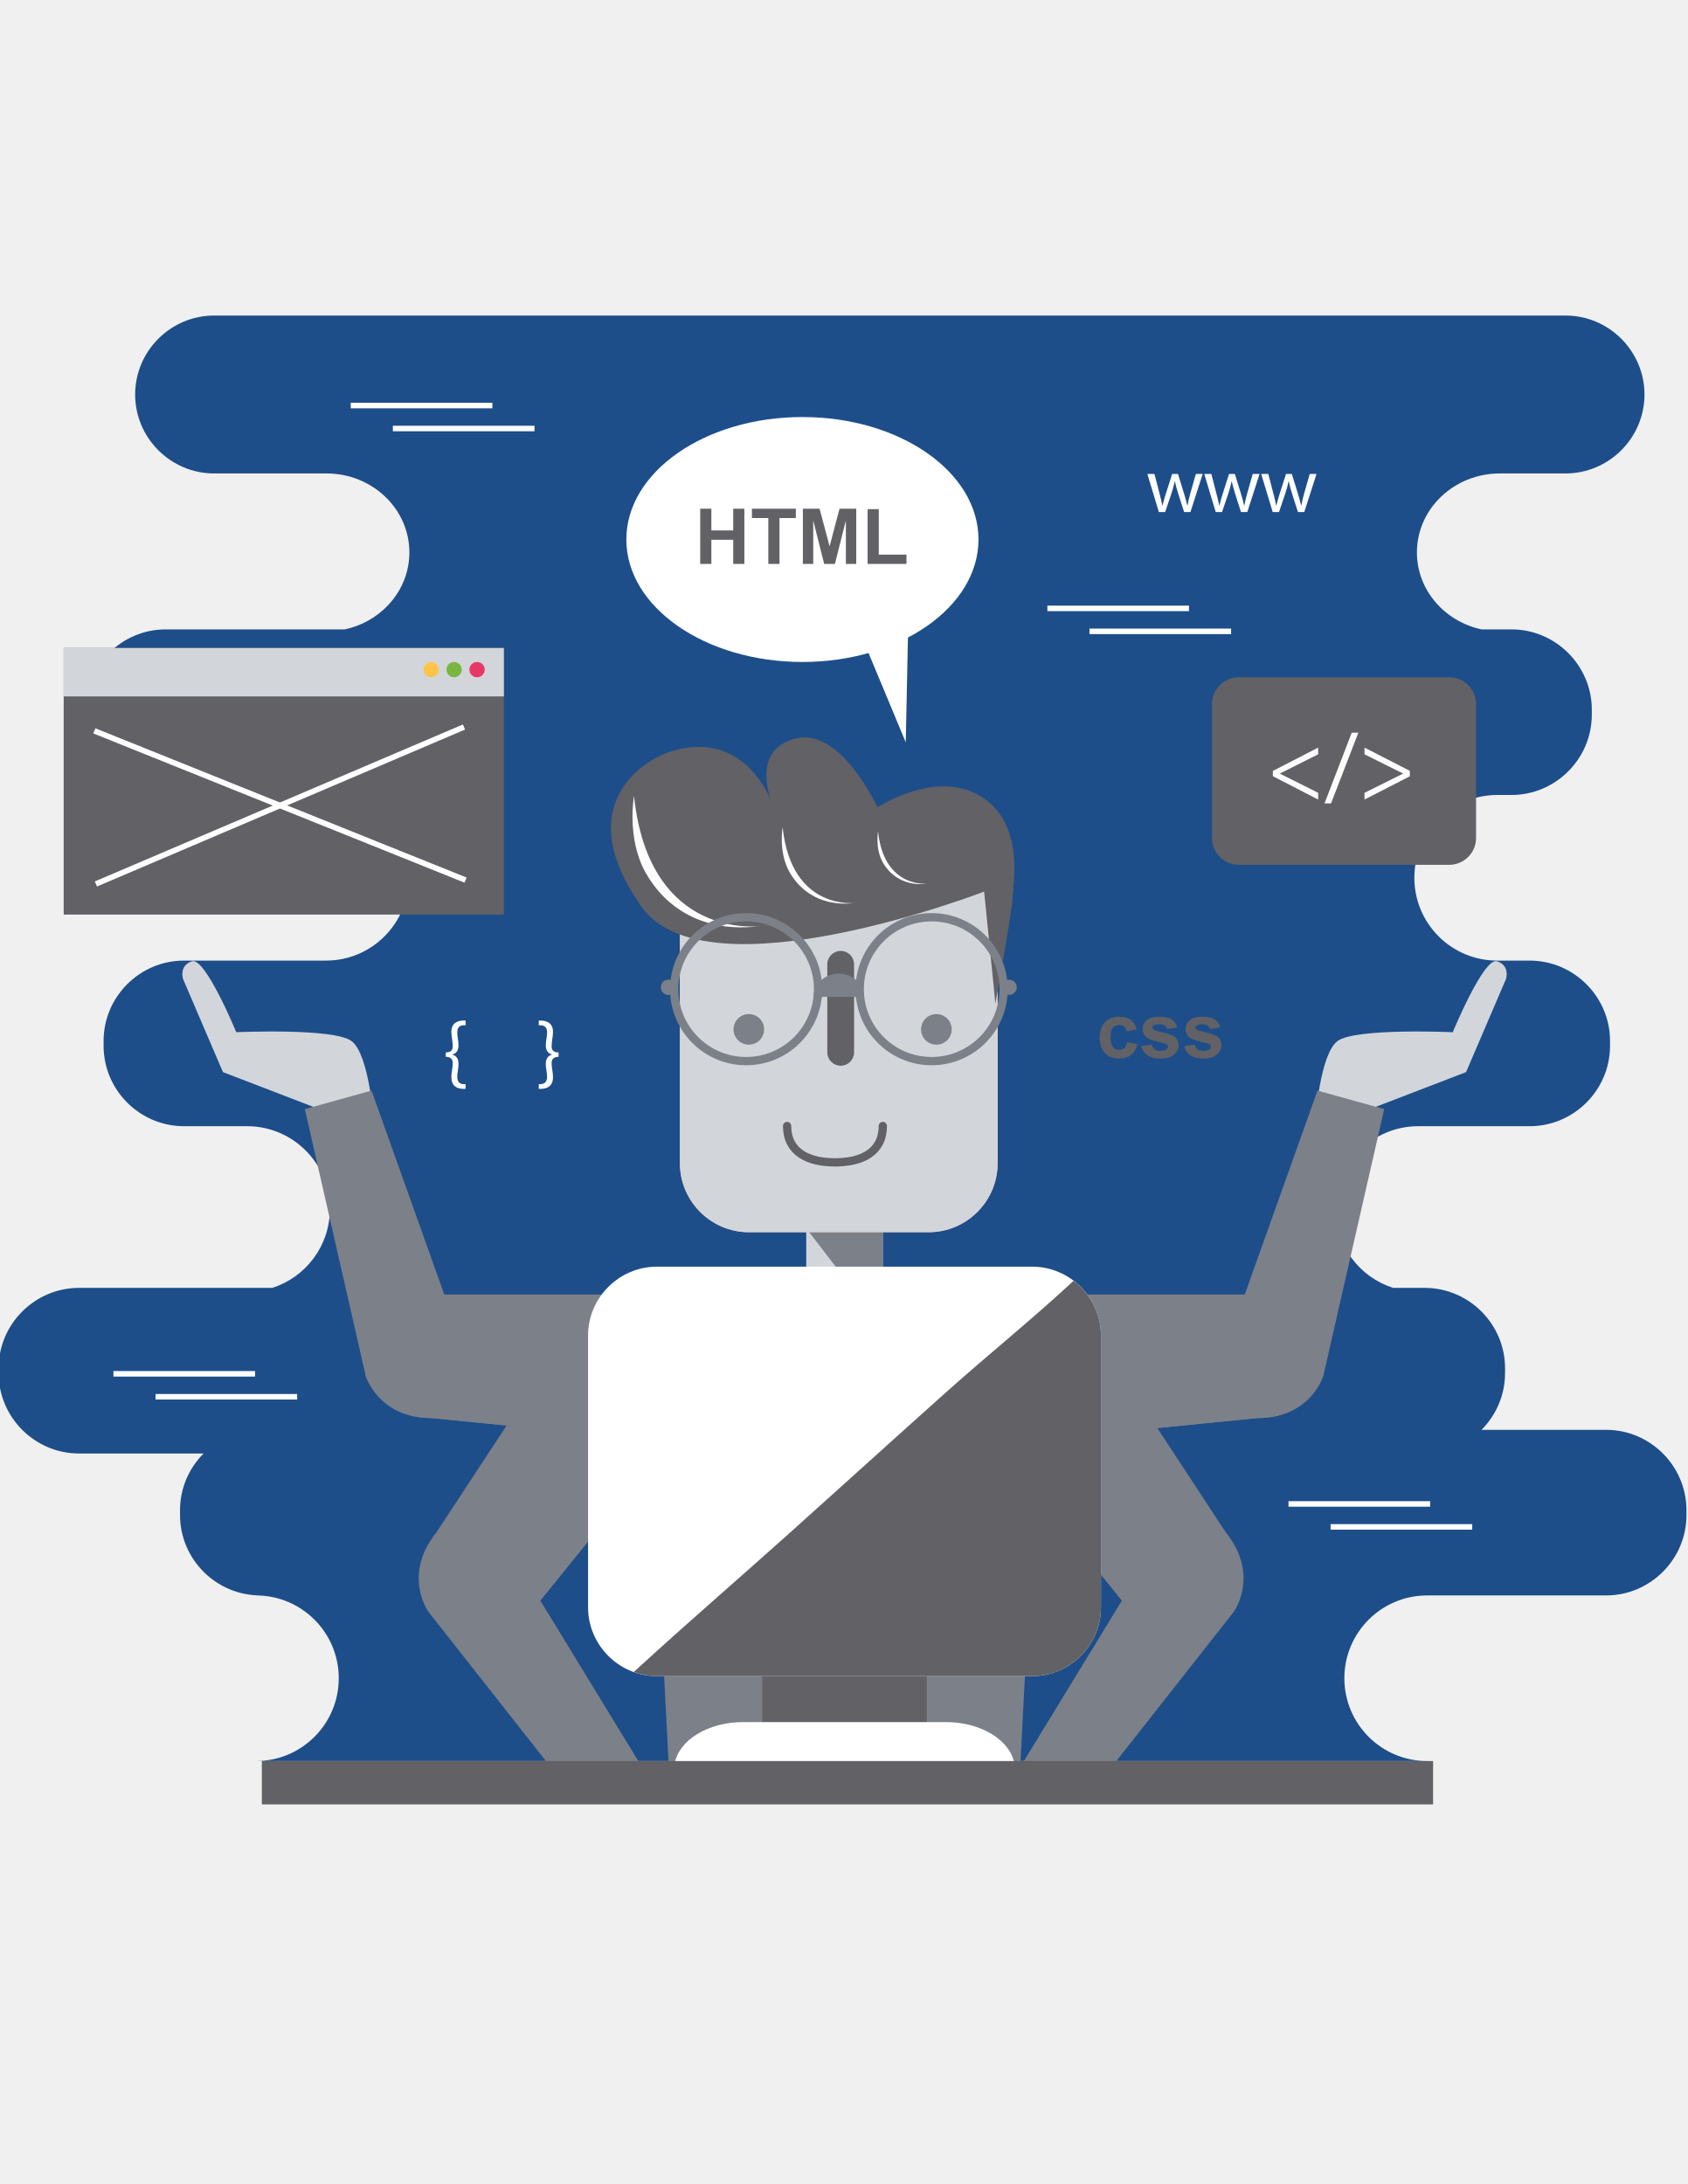
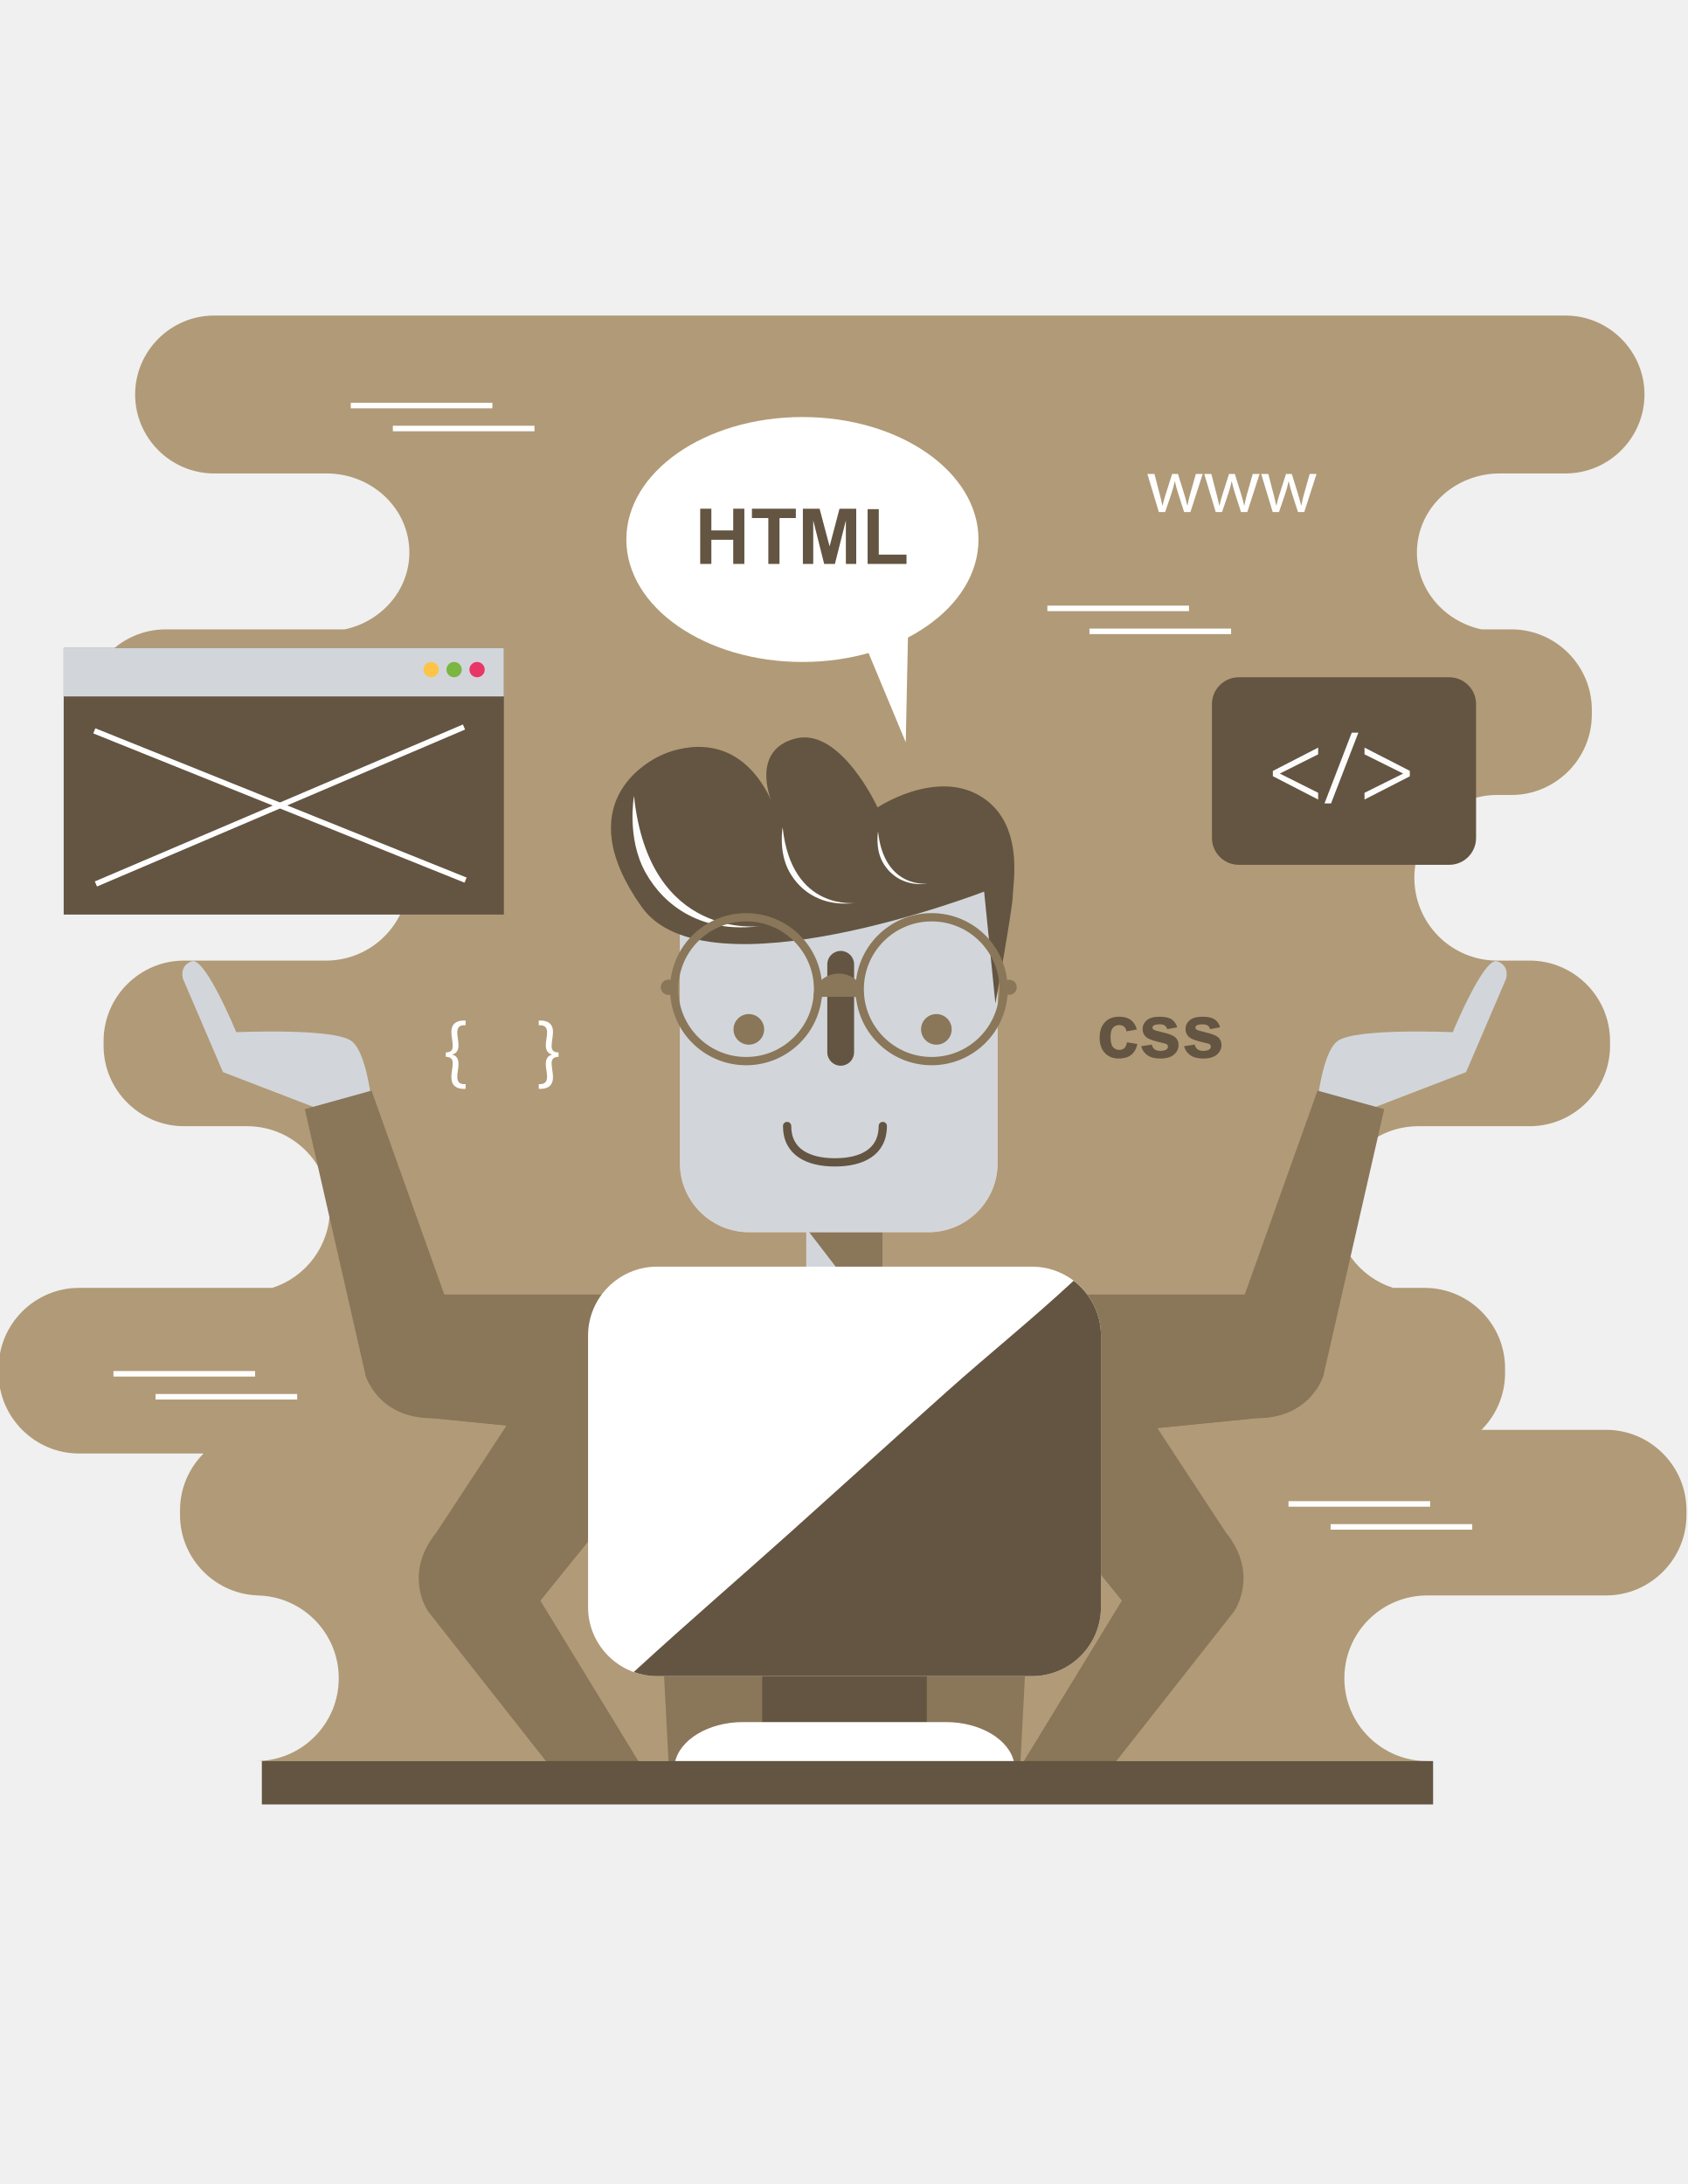
<svg xmlns="http://www.w3.org/2000/svg" width="612" height="792" viewBox="0 0 612 792" fill="none">
  <g clip-path="url(#clip0)">
-     <path d="M582.356 518.509H537.18C542.451 513.227 545.725 505.947 545.725 497.943V496.176C545.725 480.146 532.61 467.032 516.579 467.032H505.12C493.011 463.161 484.239 451.824 484.239 438.432C484.239 421.849 497.682 408.404 514.266 408.404H554.642C570.67 408.404 583.786 395.288 583.786 379.26V377.493C583.786 361.463 570.671 348.348 554.642 348.348H542.864C526.281 348.348 512.836 334.903 512.836 318.318C512.836 301.735 526.281 288.291 542.864 288.291H548.038C564.067 288.291 577.184 275.176 577.184 259.146V257.38C577.184 241.35 564.068 228.234 548.038 228.234H537.18C523.777 225.346 513.766 213.949 513.766 200.319C513.766 184.507 527.235 171.689 543.851 171.689H567.648C583.395 171.689 596.278 158.807 596.278 143.06C596.278 127.313 583.395 114.431 567.648 114.431H77.63C61.883 114.431 49.001 127.313 49.001 143.06C49.001 158.807 61.883 171.689 77.63 171.689H118.35C134.966 171.689 148.437 184.507 148.437 200.319C148.437 213.949 138.424 225.346 125.02 228.234H60.104C44.073 228.234 30.958 241.349 30.958 257.38V259.146C30.958 275.176 44.073 288.291 60.104 288.291H118.183C134.766 288.291 148.211 301.736 148.211 318.318C148.211 334.903 134.766 348.348 118.183 348.348H66.706C50.677 348.348 37.561 361.462 37.561 377.493V379.26C37.561 395.288 50.677 408.404 66.706 408.404H89.584C106.167 408.404 119.612 421.849 119.612 438.432C119.612 451.824 110.84 463.161 98.731 467.032H28.646C12.614 467.032 -0.5 480.145 -0.5 496.176V497.943C-0.5 513.972 12.614 527.089 28.646 527.089H73.821C68.55 532.369 65.276 539.647 65.276 547.654V549.42C65.276 565.449 78.392 578.566 94.421 578.566H92.801C109.386 578.566 122.83 592.009 122.83 608.593V608.594C122.83 625.179 109.386 638.621 92.801 638.621H138.56H471.727H517.485C500.901 638.621 487.458 625.179 487.458 608.594V608.593C487.458 592.009 500.901 578.566 517.485 578.566H582.356C598.386 578.566 611.501 565.45 611.501 549.42V547.654C611.5 531.622 598.386 518.509 582.356 518.509Z" fill="#1D4E8A" />
+     <path d="M582.356 518.509H537.18C542.451 513.227 545.725 505.947 545.725 497.943V496.176C545.725 480.146 532.61 467.032 516.579 467.032H505.12C493.011 463.161 484.239 451.824 484.239 438.432C484.239 421.849 497.682 408.404 514.266 408.404H554.642C570.67 408.404 583.786 395.288 583.786 379.26V377.493C583.786 361.463 570.671 348.348 554.642 348.348H542.864C526.281 348.348 512.836 334.903 512.836 318.318C512.836 301.735 526.281 288.291 542.864 288.291H548.038C564.067 288.291 577.184 275.176 577.184 259.146V257.38C577.184 241.35 564.068 228.234 548.038 228.234H537.18C523.777 225.346 513.766 213.949 513.766 200.319C513.766 184.507 527.235 171.689 543.851 171.689H567.648C583.395 171.689 596.278 158.807 596.278 143.06C596.278 127.313 583.395 114.431 567.648 114.431H77.63C61.883 114.431 49.001 127.313 49.001 143.06C49.001 158.807 61.883 171.689 77.63 171.689H118.35C134.966 171.689 148.437 184.507 148.437 200.319C148.437 213.949 138.424 225.346 125.02 228.234H60.104C44.073 228.234 30.958 241.349 30.958 257.38V259.146C30.958 275.176 44.073 288.291 60.104 288.291H118.183C134.766 288.291 148.211 301.736 148.211 318.318C148.211 334.903 134.766 348.348 118.183 348.348H66.706C50.677 348.348 37.561 361.462 37.561 377.493V379.26C37.561 395.288 50.677 408.404 66.706 408.404H89.584C106.167 408.404 119.612 421.849 119.612 438.432C119.612 451.824 110.84 463.161 98.731 467.032H28.646C12.614 467.032 -0.5 480.145 -0.5 496.176V497.943C-0.5 513.972 12.614 527.089 28.646 527.089H73.821C68.55 532.369 65.276 539.647 65.276 547.654V549.42C65.276 565.449 78.392 578.566 94.421 578.566H92.801C109.386 578.566 122.83 592.009 122.83 608.593V608.594C122.83 625.179 109.386 638.621 92.801 638.621H138.56H471.727H517.485C500.901 638.621 487.458 625.179 487.458 608.594V608.593C487.458 592.009 500.901 578.566 517.485 578.566H582.356C598.386 578.566 611.501 565.45 611.501 549.42V547.654C611.5 531.622 598.386 518.509 582.356 518.509Z" fill="#B19A77" />
    <path d="M476.922 406.474C476.922 406.474 478.529 382.358 484.961 377.533C491.392 372.71 526.763 374.318 526.763 374.318C526.763 374.318 538.017 346.984 542.84 348.593C547.665 350.202 546.058 355.025 546.058 355.025L531.585 388.788L489.784 404.867L476.922 406.474Z" fill="#D2D6DB" />
    <path d="M135.51 406.474C135.51 406.474 133.903 382.358 127.471 377.533C121.04 372.71 85.668 374.318 85.668 374.318C85.668 374.318 74.414 346.984 69.588 348.593C64.767 350.202 66.374 355.025 66.374 355.025L80.844 388.788L122.646 404.867L135.51 406.474Z" fill="#D2D6DB" />
-     <path d="M242.452 639.756L233.658 469.444H319.408L317.209 639.756H242.452Z" fill="#7C8088" />
-     <path d="M110.529 402.216L132.516 498.577C132.516 498.577 136.912 514.264 156.702 514.264L246.85 523.229L245.751 469.445H161.099L134.715 395.494L110.529 402.216Z" fill="#7C8088" />
-     <path d="M369.979 639.756L378.774 469.444H315.011L317.21 639.756H369.979Z" fill="#7C8088" />
-     <path d="M501.903 402.216L479.916 498.577C479.916 498.577 475.519 514.264 455.728 514.264L365.582 523.229L366.683 469.445H451.333L477.717 395.494L501.903 402.216Z" fill="#7C8088" />
-     <path d="M132.429 498.195L132.516 498.577C132.516 498.577 136.912 514.264 156.702 514.264L246.85 523.229L246.338 498.196H132.429V498.195Z" fill="#7C8088" />
-     <path d="M366.093 498.195L365.581 523.228L455.728 514.263C475.517 514.263 479.915 498.576 479.915 498.576L480.003 498.194H366.093V498.195Z" fill="#7C8088" />
-     <path d="M369.784 641.143H402.801L447.467 584.363C447.467 584.363 456.902 571.083 444.463 555.693L394.756 479.954L353.623 514.623L406.843 580.452L369.784 641.143Z" fill="#7C8088" />
-     <path d="M232.933 641.143H199.913L155.246 584.363C155.246 584.363 145.813 571.083 158.254 555.693L207.959 479.954L249.094 514.623L195.872 580.452L232.933 641.143Z" fill="#7C8088" />
-     <path d="M369.784 641.143H378.373C399.097 620.539 408.602 597.043 429.083 576.201L365.677 504.464L353.623 514.623L406.843 580.452L369.784 641.143Z" fill="#7C8088" />
-     <path d="M239.962 506.929C217.866 528.828 201.278 554.852 179.307 576.878C189.344 590.406 192.559 598.31 200.504 609.334C208.159 619.957 215.82 630.577 223.556 641.143H232.933L195.872 580.452L249.092 514.623L239.962 506.929Z" fill="#7C8088" />
+     <path d="M242.452 639.756L233.658 469.444H319.408L317.209 639.756H242.452Z" fill="#8A7659" />
+     <path d="M110.529 402.216L132.516 498.577C132.516 498.577 136.912 514.264 156.702 514.264L246.85 523.229L245.751 469.445H161.099L134.715 395.494L110.529 402.216Z" fill="#8A7659" />
+     <path d="M369.979 639.756L378.774 469.444H315.011L317.21 639.756H369.979Z" fill="#8A7659" />
+     <path d="M501.903 402.216L479.916 498.577C479.916 498.577 475.519 514.264 455.728 514.264L365.582 523.229L366.683 469.445H451.333L477.717 395.494L501.903 402.216Z" fill="#8A7659" />
+     <path d="M132.429 498.195L132.516 498.577C132.516 498.577 136.912 514.264 156.702 514.264L246.85 523.229L246.338 498.196H132.429V498.195Z" fill="#8A7659" />
+     <path d="M366.093 498.195L365.581 523.228L455.728 514.263C475.517 514.263 479.915 498.576 479.915 498.576L480.003 498.194H366.093V498.195Z" fill="#8A7659" />
+     <path d="M369.784 641.143H402.801L447.467 584.363C447.467 584.363 456.902 571.083 444.463 555.693L394.756 479.954L353.623 514.623L406.843 580.452L369.784 641.143Z" fill="#8A7659" />
+     <path d="M232.933 641.143H199.913L155.246 584.363C155.246 584.363 145.813 571.083 158.254 555.693L207.959 479.954L249.094 514.623L195.872 580.452L232.933 641.143Z" fill="#8A7659" />
+     <path d="M369.784 641.143H378.373C399.097 620.539 408.602 597.043 429.083 576.201L365.677 504.464L353.623 514.623L406.843 580.452L369.784 641.143Z" fill="#8A7659" />
+     <path d="M239.962 506.929C217.866 528.828 201.278 554.852 179.307 576.878C189.344 590.406 192.559 598.31 200.504 609.334C208.159 619.957 215.82 630.577 223.556 641.143H232.933L195.872 580.452L249.092 514.623L239.962 506.929Z" fill="#8A7659" />
    <path d="M320.095 438.516H292.339V481.538H320.095V438.516Z" fill="#D2D6DB" />
-     <path d="M320.095 481.539L292.339 445.457L320.095 438.516V481.539Z" fill="#7C8088" />
+     <path d="M320.095 481.539L292.339 445.457L320.095 438.516V481.539Z" fill="#8A7659" />
    <path d="M336.749 446.844H271.52C257.78 446.844 246.538 435.604 246.538 421.864V337.205C246.538 323.466 257.781 312.224 271.52 312.224H336.749C350.487 312.224 361.729 323.466 361.729 337.205V421.864C361.73 435.603 350.488 446.844 336.749 446.844Z" fill="#FCB8A5" />
    <path d="M336.749 446.844H271.52C257.78 446.844 246.538 435.604 246.538 421.864V337.205C246.538 323.466 257.781 312.224 271.52 312.224H336.749C350.487 312.224 361.729 323.466 361.729 337.205V421.864C361.73 435.603 350.488 446.844 336.749 446.844Z" fill="#D2D6DB" />
-     <path d="M320.095 408.331C320.095 417.912 312.328 421.516 302.747 421.516C293.165 421.516 285.398 417.912 285.398 408.331" stroke="#626165" stroke-width="3" stroke-miterlimit="10" stroke-linecap="round" stroke-linejoin="round" />
+     <path d="M320.095 408.331C320.095 417.912 312.328 421.516 302.747 421.516C293.165 421.516 285.398 417.912 285.398 408.331" stroke="#635541" stroke-width="3" stroke-miterlimit="10" stroke-linecap="round" stroke-linejoin="round" />
    <path d="M325.647 481.539C325.647 489.206 316.946 495.42 306.217 495.42C295.485 495.42 286.786 489.206 286.786 481.539C286.786 473.875 295.485 467.661 306.217 467.661C316.946 467.661 325.647 473.875 325.647 481.539Z" fill="#FCB8A5" />
-     <path d="M336.055 602.283H276.378V628.652H336.055V602.283Z" fill="#626165" />
+     <path d="M336.055 602.283H276.378V628.652H336.055V602.283Z" fill="#635541" />
    <path d="M367.739 639.294C366.135 630.972 355.635 624.488 342.995 624.488H269.438C256.797 624.488 246.297 630.971 244.693 639.294H367.739Z" fill="white" />
    <path d="M374.22 607.835H238.211C224.472 607.835 213.23 596.594 213.23 582.853V484.316C213.23 470.577 224.472 459.336 238.211 459.336H374.22C387.96 459.336 399.202 470.577 399.202 484.316V582.853C399.202 596.594 387.96 607.835 374.22 607.835Z" fill="white" />
-     <path d="M389.282 464.456C374.47 478.251 358.541 491.034 343.478 504.497C324.554 521.41 305.765 538.471 286.874 555.419C268.344 572.045 249.479 588.295 231.127 605.115C230.679 605.525 230.233 605.932 229.788 606.341C232.421 607.3 235.255 607.836 238.211 607.836H374.22C387.96 607.836 399.202 596.594 399.202 582.857V484.319C399.202 476.229 395.288 469.029 389.282 464.456Z" fill="#626165" />
-     <path d="M356.84 323.325C356.84 323.325 256.254 362.185 232.659 328.876C206.325 291.698 234.047 276.138 240.909 273.362C247.636 270.641 267.662 265.034 279.552 290.016C279.552 290.016 272.122 271.974 288.47 267.81C304.82 263.646 318.196 292.792 318.196 292.792C318.196 292.792 339.004 278.913 355.353 288.628C371.703 298.343 367.243 320.549 367.243 324.712C367.243 328.875 360.927 363.919 360.927 363.919L356.84 323.325Z" fill="#626165" />
+     <path d="M389.282 464.456C374.47 478.251 358.541 491.034 343.478 504.497C324.554 521.41 305.765 538.471 286.874 555.419C268.344 572.045 249.479 588.295 231.127 605.115C230.679 605.525 230.233 605.932 229.788 606.341C232.421 607.3 235.255 607.836 238.211 607.836H374.22C387.96 607.836 399.202 596.594 399.202 582.857V484.319C399.202 476.229 395.288 469.029 389.282 464.456Z" fill="#635541" />
+     <path d="M356.84 323.325C356.84 323.325 256.254 362.185 232.659 328.876C206.325 291.698 234.047 276.138 240.909 273.362C247.636 270.641 267.662 265.034 279.552 290.016C279.552 290.016 272.122 271.974 288.47 267.81C304.82 263.646 318.196 292.792 318.196 292.792C318.196 292.792 339.004 278.913 355.353 288.628C371.703 298.343 367.243 320.549 367.243 324.712C367.243 328.875 360.927 363.919 360.927 363.919L356.84 323.325Z" fill="#635541" />
    <path d="M229.884 288.629C229.884 288.629 227.109 303.896 234.048 316.386C240.987 328.876 254.865 338.592 275.684 335.816C275.683 335.816 235.435 341.367 229.884 288.629Z" fill="#FCFCFC" />
    <path d="M283.78 300.008C283.78 300.008 282.168 308.876 286.199 316.129C290.228 323.383 298.288 329.025 310.38 327.414C310.38 327.414 287.004 330.635 283.78 300.008Z" fill="#FCFCFC" />
    <path d="M318.378 301.514C318.378 301.514 317.265 307.637 320.047 312.647C322.831 317.657 328.398 321.555 336.749 320.442C336.749 320.442 320.603 322.668 318.378 301.514Z" fill="#FCFCFC" />
-     <path d="M270.541 384.799C284.947 384.799 296.625 373.121 296.625 358.715C296.625 344.309 284.947 332.631 270.541 332.631C256.135 332.631 244.457 344.309 244.457 358.715C244.457 373.121 256.135 384.799 270.541 384.799Z" stroke="#7C8088" stroke-width="3" stroke-miterlimit="10" stroke-linecap="round" stroke-linejoin="round" />
-     <path d="M337.81 384.798C352.215 384.798 363.893 373.12 363.893 358.715C363.893 344.31 352.215 332.632 337.81 332.632C323.405 332.632 311.727 344.31 311.727 358.715C311.727 373.12 323.405 384.798 337.81 384.798Z" stroke="#7C8088" stroke-width="3" stroke-miterlimit="10" stroke-linecap="round" stroke-linejoin="round" />
-     <path d="M304.828 386.472C302.157 386.472 299.97 384.286 299.97 381.615V349.694C299.97 347.023 302.157 344.837 304.828 344.837C307.5 344.837 309.685 347.023 309.685 349.694V381.615C309.685 384.286 307.5 386.472 304.828 386.472Z" fill="#626165" />
-     <path d="M296.501 361.491C296.501 357.66 299.917 354.552 304.134 354.552C308.35 354.552 311.766 357.66 311.766 361.491" fill="#7C8088" />
-     <path d="M311.766 362.991C310.938 362.991 310.266 362.32 310.266 361.491C310.266 358.492 307.515 356.052 304.134 356.052C300.752 356.052 298.001 358.492 298.001 361.491C298.001 362.32 297.33 362.991 296.501 362.991C295.672 362.991 295.001 362.32 295.001 361.491C295.001 356.838 299.098 353.052 304.134 353.052C309.169 353.052 313.266 356.838 313.266 361.491C313.266 362.32 312.594 362.991 311.766 362.991Z" fill="#7C8088" />
-     <path d="M277.071 373.288C277.071 376.353 274.586 378.84 271.519 378.84C268.454 378.84 265.968 376.354 265.968 373.288C265.968 370.222 268.454 367.737 271.519 367.737C274.586 367.737 277.071 370.222 277.071 373.288Z" fill="#7C8088" />
-     <path d="M345.076 373.288C345.076 376.353 342.591 378.84 339.524 378.84C336.457 378.84 333.972 376.354 333.972 373.288C333.972 370.222 336.457 367.737 339.524 367.737C342.591 367.737 345.076 370.222 345.076 373.288Z" fill="#7C8088" />
-     <path d="M245.151 358.022C245.151 359.554 243.905 360.798 242.375 360.798C240.842 360.798 239.599 359.554 239.599 358.022C239.599 356.489 240.842 355.246 242.375 355.246C243.906 355.246 245.151 356.489 245.151 358.022Z" fill="#7C8088" />
-     <path d="M368.669 358.029C368.669 359.546 367.44 360.775 365.921 360.775C364.407 360.775 363.177 359.546 363.177 358.029C363.177 356.512 364.407 355.282 365.921 355.282C367.44 355.282 368.669 356.512 368.669 358.029Z" fill="#7C8088" />
-     <path d="M182.697 234.987H23.094V331.652H182.697V234.987Z" fill="#626165" />
+     <path d="M270.541 384.799C284.947 384.799 296.625 373.121 296.625 358.715C296.625 344.309 284.947 332.631 270.541 332.631C256.135 332.631 244.457 344.309 244.457 358.715C244.457 373.121 256.135 384.799 270.541 384.799Z" stroke="#8A7659" stroke-width="3" stroke-miterlimit="10" stroke-linecap="round" stroke-linejoin="round" />
+     <path d="M337.81 384.798C352.215 384.798 363.893 373.12 363.893 358.715C363.893 344.31 352.215 332.632 337.81 332.632C323.405 332.632 311.727 344.31 311.727 358.715C311.727 373.12 323.405 384.798 337.81 384.798Z" stroke="#8A7659" stroke-width="3" stroke-miterlimit="10" stroke-linecap="round" stroke-linejoin="round" />
+     <path d="M304.828 386.472C302.157 386.472 299.97 384.286 299.97 381.615V349.694C299.97 347.023 302.157 344.837 304.828 344.837C307.5 344.837 309.685 347.023 309.685 349.694V381.615C309.685 384.286 307.5 386.472 304.828 386.472Z" fill="#635541" />
+     <path d="M296.501 361.491C296.501 357.66 299.917 354.552 304.134 354.552C308.35 354.552 311.766 357.66 311.766 361.491" fill="#8A7659" />
+     <path d="M311.766 362.991C310.938 362.991 310.266 362.32 310.266 361.491C310.266 358.492 307.515 356.052 304.134 356.052C300.752 356.052 298.001 358.492 298.001 361.491C298.001 362.32 297.33 362.991 296.501 362.991C295.672 362.991 295.001 362.32 295.001 361.491C295.001 356.838 299.098 353.052 304.134 353.052C309.169 353.052 313.266 356.838 313.266 361.491C313.266 362.32 312.594 362.991 311.766 362.991Z" fill="#8A7659" />
+     <path d="M277.071 373.288C277.071 376.353 274.586 378.84 271.519 378.84C268.454 378.84 265.968 376.354 265.968 373.288C265.968 370.222 268.454 367.737 271.519 367.737C274.586 367.737 277.071 370.222 277.071 373.288Z" fill="#8A7659" />
+     <path d="M345.076 373.288C345.076 376.353 342.591 378.84 339.524 378.84C336.457 378.84 333.972 376.354 333.972 373.288C333.972 370.222 336.457 367.737 339.524 367.737C342.591 367.737 345.076 370.222 345.076 373.288Z" fill="#8A7659" />
+     <path d="M245.151 358.022C245.151 359.554 243.905 360.798 242.375 360.798C240.842 360.798 239.599 359.554 239.599 358.022C239.599 356.489 240.842 355.246 242.375 355.246C243.906 355.246 245.151 356.489 245.151 358.022Z" fill="#8A7659" />
+     <path d="M368.669 358.029C368.669 359.546 367.44 360.775 365.921 360.775C364.407 360.775 363.177 359.546 363.177 358.029C363.177 356.512 364.407 355.282 365.921 355.282C367.44 355.282 368.669 356.512 368.669 358.029Z" fill="#8A7659" />
+     <path d="M182.697 234.987H23.094V331.652H182.697V234.987Z" fill="#635541" />
    <path d="M182.697 234.986H23.094V252.557H182.697V234.986Z" fill="#D2D6DB" />
    <path d="M34.198 265.035L168.818 319.161" stroke="white" stroke-width="2" stroke-miterlimit="10" />
    <path d="M168.24 263.64L34.775 320.558" stroke="white" stroke-width="2" stroke-miterlimit="10" />
    <path d="M175.757 242.83C175.757 244.362 174.514 245.605 172.982 245.605C171.45 245.605 170.207 244.362 170.207 242.83C170.207 241.298 171.45 240.054 172.982 240.054C174.514 240.054 175.757 241.298 175.757 242.83Z" fill="#E83666" />
    <path d="M167.43 242.83C167.43 244.362 166.187 245.605 164.654 245.605C163.123 245.605 161.879 244.362 161.879 242.83C161.879 241.298 163.123 240.054 164.654 240.054C166.187 240.054 167.43 241.298 167.43 242.83Z" fill="#7CB642" />
    <path d="M159.104 242.83C159.104 244.362 157.86 245.605 156.328 245.605C154.796 245.605 153.553 244.362 153.553 242.83C153.553 241.298 154.796 240.054 156.328 240.054C157.86 240.054 159.104 241.298 159.104 242.83Z" fill="#FEC448" />
-     <path d="M525.498 313.611H449.164C443.82 313.611 439.449 309.239 439.449 303.896V255.32C439.449 249.977 443.82 245.605 449.164 245.605H525.498C530.84 245.605 535.211 249.977 535.211 255.32V303.895C535.211 309.239 530.84 313.611 525.498 313.611Z" fill="#626165" />
+     <path d="M525.498 313.611H449.164C443.82 313.611 439.449 309.239 439.449 303.896V255.32C439.449 249.977 443.82 245.605 449.164 245.605H525.498C530.84 245.605 535.211 249.977 535.211 255.32V303.895C535.211 309.239 530.84 313.611 525.498 313.611Z" fill="#635541" />
    <path d="M461.53 279.569L477.956 271.109V273.552L464.115 280.49V280.56L477.956 287.498V289.941L461.53 281.481V279.569Z" fill="#FCFCFC" />
    <path d="M480.252 291.358L490.129 265.692H492.535L482.623 291.358H480.252Z" fill="#FCFCFC" />
    <path d="M511.19 281.516L494.764 289.941V287.498L508.711 280.56V280.49L494.764 273.552V271.109L511.19 279.534V281.516Z" fill="#FCFCFC" />
    <path d="M354.791 195.643C354.791 220.17 326.207 240.054 290.949 240.054C255.689 240.054 227.108 220.17 227.108 195.643C227.108 171.115 255.69 151.232 290.949 151.232C326.207 151.232 354.791 171.115 354.791 195.643Z" fill="white" />
    <path d="M307.604 219.236L328.422 269.198L329.81 202.582L307.604 219.236Z" fill="white" />
-     <path d="M253.89 204.502V184.473H257.934V192.356H265.858V184.473H269.902V204.502H265.858V195.745H257.934V204.502H253.89Z" fill="#626165" />
-     <path d="M278.592 204.502V187.861H272.649V184.473H288.566V187.861H282.637V204.502H278.592Z" fill="#626165" />
-     <path d="M291.12 204.502V184.473H297.173L300.807 198.135L304.4 184.473H310.466V204.502H306.708V188.736L302.733 204.502H298.839L294.877 188.736V204.502H291.12Z" fill="#626165" />
-     <path d="M314.591 204.502V184.637H318.636V201.128H328.691V204.503H314.591V204.502Z" fill="#626165" />
-     <path d="M412.225 373.316L408.44 373.999C408.313 373.243 408.024 372.674 407.573 372.291C407.122 371.909 406.537 371.717 405.817 371.717C404.861 371.717 404.098 372.047 403.529 372.707C402.96 373.368 402.675 374.472 402.675 376.02C402.675 377.741 402.964 378.958 403.543 379.668C404.121 380.378 404.897 380.733 405.872 380.733C406.601 380.733 407.197 380.526 407.662 380.111C408.126 379.696 408.454 378.984 408.645 377.973L412.416 378.615C412.024 380.345 411.273 381.653 410.162 382.536C409.051 383.42 407.561 383.862 405.694 383.862C403.572 383.862 401.881 383.192 400.619 381.853C399.357 380.514 398.726 378.661 398.726 376.292C398.726 373.897 399.359 372.032 400.625 370.697C401.891 369.363 403.604 368.696 405.762 368.696C407.529 368.696 408.934 369.076 409.977 369.837C411.02 370.599 411.769 371.759 412.225 373.316Z" fill="#626165" />
-     <path d="M413.782 379.396L417.635 378.809C417.799 379.556 418.131 380.123 418.632 380.51C419.133 380.897 419.834 381.091 420.736 381.091C421.728 381.091 422.475 380.909 422.976 380.545C423.313 380.29 423.482 379.949 423.482 379.521C423.482 379.229 423.39 378.988 423.209 378.797C423.018 378.615 422.589 378.446 421.925 378.291C418.828 377.608 416.865 376.984 416.036 376.419C414.889 375.636 414.314 374.547 414.314 373.154C414.314 371.897 414.81 370.841 415.803 369.984C416.796 369.128 418.335 368.7 420.421 368.7C422.406 368.7 423.882 369.024 424.848 369.67C425.813 370.317 426.478 371.273 426.842 372.539L423.222 373.208C423.067 372.643 422.773 372.21 422.34 371.91C421.907 371.609 421.29 371.459 420.489 371.459C419.477 371.459 418.754 371.601 418.316 371.883C418.025 372.083 417.879 372.343 417.879 372.662C417.879 372.935 418.006 373.167 418.261 373.359C418.608 373.614 419.803 373.974 421.848 374.438C423.892 374.902 425.32 375.472 426.131 376.146C426.932 376.829 427.333 377.781 427.333 379.001C427.333 380.331 426.777 381.474 425.666 382.431C424.555 383.387 422.911 383.866 420.734 383.866C418.757 383.866 417.193 383.465 416.041 382.663C414.891 381.86 414.137 380.771 413.782 379.396Z" fill="#626165" />
-     <path d="M429.344 379.396L433.197 378.809C433.361 379.556 433.693 380.123 434.194 380.51C434.695 380.897 435.396 381.091 436.298 381.091C437.29 381.091 438.037 380.909 438.538 380.545C438.875 380.29 439.044 379.949 439.044 379.521C439.044 379.229 438.952 378.988 438.771 378.797C438.58 378.615 438.151 378.446 437.487 378.291C434.39 377.608 432.427 376.984 431.598 376.419C430.451 375.636 429.876 374.547 429.876 373.154C429.876 371.897 430.372 370.841 431.365 369.984C432.358 369.128 433.897 368.7 435.983 368.7C437.968 368.7 439.444 369.024 440.41 369.67C441.375 370.317 442.04 371.273 442.404 372.539L438.784 373.208C438.629 372.643 438.335 372.21 437.902 371.91C437.469 371.609 436.852 371.459 436.051 371.459C435.039 371.459 434.316 371.601 433.878 371.883C433.587 372.083 433.441 372.343 433.441 372.662C433.441 372.935 433.568 373.167 433.823 373.359C434.17 373.614 435.365 373.974 437.41 374.438C439.454 374.902 440.882 375.472 441.693 376.146C442.494 376.829 442.895 377.781 442.895 379.001C442.895 380.331 442.339 381.474 441.228 382.431C440.117 383.387 438.473 383.866 436.296 383.866C434.319 383.866 432.755 383.465 431.603 382.663C430.452 381.86 429.698 380.771 429.344 379.396Z" fill="#626165" />
+     <path d="M253.89 204.502V184.473H257.934V192.356H265.858V184.473H269.902V204.502H265.858V195.745H257.934V204.502H253.89Z" fill="#635541" />
+     <path d="M278.592 204.502V187.861H272.649V184.473H288.566V187.861H282.637V204.502H278.592Z" fill="#635541" />
+     <path d="M291.12 204.502V184.473H297.173L300.807 198.135L304.4 184.473H310.466V204.502H306.708V188.736L302.733 204.502H298.839L294.877 188.736V204.502H291.12Z" fill="#635541" />
+     <path d="M314.591 204.502V184.637H318.636V201.128H328.691V204.503H314.591V204.502Z" fill="#635541" />
+     <path d="M412.225 373.316L408.44 373.999C408.313 373.243 408.024 372.674 407.573 372.291C407.122 371.909 406.537 371.717 405.817 371.717C404.861 371.717 404.098 372.047 403.529 372.707C402.96 373.368 402.675 374.472 402.675 376.02C402.675 377.741 402.964 378.958 403.543 379.668C404.121 380.378 404.897 380.733 405.872 380.733C406.601 380.733 407.197 380.526 407.662 380.111C408.126 379.696 408.454 378.984 408.645 377.973L412.416 378.615C412.024 380.345 411.273 381.653 410.162 382.536C409.051 383.42 407.561 383.862 405.694 383.862C403.572 383.862 401.881 383.192 400.619 381.853C399.357 380.514 398.726 378.661 398.726 376.292C398.726 373.897 399.359 372.032 400.625 370.697C401.891 369.363 403.604 368.696 405.762 368.696C407.529 368.696 408.934 369.076 409.977 369.837C411.02 370.599 411.769 371.759 412.225 373.316Z" fill="#635541" />
+     <path d="M413.782 379.396L417.635 378.809C417.799 379.556 418.131 380.123 418.632 380.51C419.133 380.897 419.834 381.091 420.736 381.091C421.728 381.091 422.475 380.909 422.976 380.545C423.313 380.29 423.482 379.949 423.482 379.521C423.482 379.229 423.39 378.988 423.209 378.797C423.018 378.615 422.589 378.446 421.925 378.291C418.828 377.608 416.865 376.984 416.036 376.419C414.889 375.636 414.314 374.547 414.314 373.154C414.314 371.897 414.81 370.841 415.803 369.984C416.796 369.128 418.335 368.7 420.421 368.7C422.406 368.7 423.882 369.024 424.848 369.67C425.813 370.317 426.478 371.273 426.842 372.539L423.222 373.208C423.067 372.643 422.773 372.21 422.34 371.91C421.907 371.609 421.29 371.459 420.489 371.459C419.477 371.459 418.754 371.601 418.316 371.883C418.025 372.083 417.879 372.343 417.879 372.662C417.879 372.935 418.006 373.167 418.261 373.359C418.608 373.614 419.803 373.974 421.848 374.438C423.892 374.902 425.32 375.472 426.131 376.146C426.932 376.829 427.333 377.781 427.333 379.001C427.333 380.331 426.777 381.474 425.666 382.431C424.555 383.387 422.911 383.866 420.734 383.866C418.757 383.866 417.193 383.465 416.041 382.663C414.891 381.86 414.137 380.771 413.782 379.396Z" fill="#635541" />
+     <path d="M429.344 379.396L433.197 378.809C433.361 379.556 433.693 380.123 434.194 380.51C434.695 380.897 435.396 381.091 436.298 381.091C437.29 381.091 438.037 380.909 438.538 380.545C438.875 380.29 439.044 379.949 439.044 379.521C439.044 379.229 438.952 378.988 438.771 378.797C438.58 378.615 438.151 378.446 437.487 378.291C434.39 377.608 432.427 376.984 431.598 376.419C430.451 375.636 429.876 374.547 429.876 373.154C429.876 371.897 430.372 370.841 431.365 369.984C432.358 369.128 433.897 368.7 435.983 368.7C437.968 368.7 439.444 369.024 440.41 369.67C441.375 370.317 442.04 371.273 442.404 372.539L438.784 373.208C438.629 372.643 438.335 372.21 437.902 371.91C437.469 371.609 436.852 371.459 436.051 371.459C435.039 371.459 434.316 371.601 433.878 371.883C433.587 372.083 433.441 372.343 433.441 372.662C433.441 372.935 433.568 373.167 433.823 373.359C434.17 373.614 435.365 373.974 437.41 374.438C439.454 374.902 440.882 375.472 441.693 376.146C442.494 376.829 442.895 377.781 442.895 379.001C442.895 380.331 442.339 381.474 441.228 382.431C440.117 383.387 438.473 383.866 436.296 383.866C434.319 383.866 432.755 383.465 431.603 382.663C430.452 381.86 429.698 380.771 429.344 379.396Z" fill="#635541" />
    <path d="M161.64 381.651C163.848 381.651 164.159 380.438 164.159 379.35C164.159 378.479 164.034 377.608 163.91 376.738C163.786 375.867 163.661 375.028 163.661 374.157C163.661 371.296 165.527 370.083 168.17 370.083H168.823V371.793H168.263C166.428 371.793 165.806 372.788 165.806 374.467C165.806 375.182 165.899 375.928 166.024 376.675C166.149 377.452 166.242 378.199 166.242 379.038C166.273 381.028 165.402 382.023 164.003 382.396V382.459C165.402 382.801 166.274 383.858 166.242 385.849C166.242 386.688 166.149 387.466 166.024 388.212C165.899 388.989 165.806 389.705 165.806 390.451C165.806 392.193 166.521 393.157 168.263 393.157H168.823V394.867H168.17C165.589 394.867 163.661 393.747 163.661 390.607C163.661 389.767 163.786 388.897 163.91 388.057C164.035 387.218 164.159 386.378 164.159 385.538C164.159 384.574 163.848 383.237 161.64 383.237V381.651Z" fill="white" />
-     <path d="M202.533 383.237C200.325 383.237 200.014 384.574 200.014 385.538C200.014 386.377 200.139 387.217 200.263 388.057C200.388 388.897 200.512 389.767 200.512 390.607C200.512 393.748 198.553 394.867 196.003 394.867H195.35V393.157H195.879C197.62 393.126 198.367 392.193 198.367 390.451C198.367 389.705 198.242 388.99 198.149 388.212C198.024 387.465 197.9 386.688 197.9 385.849C197.9 383.859 198.771 382.801 200.139 382.459V382.396C198.771 382.023 197.9 381.028 197.9 379.038C197.9 378.199 198.024 377.452 198.149 376.675C198.242 375.928 198.367 375.182 198.367 374.467C198.367 372.788 197.714 371.824 195.91 371.793H195.35V370.083H195.972C198.615 370.083 200.512 371.296 200.512 374.157C200.512 375.028 200.388 375.867 200.263 376.738C200.138 377.609 200.014 378.48 200.014 379.35C200.014 380.438 200.325 381.651 202.533 381.651V383.237V383.237Z" fill="white" />
+     <path d="M202.533 383.237C200.325 383.237 200.014 384.574 200.014 385.538C200.014 386.377 200.139 387.217 200.263 388.057C200.388 388.897 200.512 389.767 200.512 390.607C200.512 393.748 198.553 394.867 196.003 394.867H195.35V393.157H195.879C197.62 393.126 198.367 392.193 198.367 390.451C198.367 389.705 198.242 388.99 198.149 388.212C198.024 387.465 197.9 386.688 197.9 385.849C197.9 383.859 198.771 382.801 200.139 382.459V382.396C198.771 382.023 197.9 381.028 197.9 379.038C197.9 378.199 198.024 377.452 198.149 376.675C198.242 375.928 198.367 375.182 198.367 374.467C198.367 372.788 197.714 371.824 195.91 371.793H195.35V370.083H195.972C198.615 370.083 200.512 371.296 200.512 374.157C200.512 375.028 200.388 375.867 200.263 376.738C200.138 377.609 200.014 378.48 200.014 379.35C200.014 380.438 200.325 381.651 202.533 381.651V383.237Z" fill="white" />
    <path d="M418.596 171.883L420.422 178.903C420.821 180.444 421.193 181.87 421.449 183.297H421.534C421.848 181.899 422.305 180.415 422.762 178.931L425.016 171.883H427.127L429.267 178.788C429.781 180.443 430.18 181.898 430.495 183.296H430.581C430.809 181.898 431.18 180.442 431.637 178.817L433.606 171.883H436.088L431.637 185.694H429.354L427.243 179.103C426.758 177.562 426.358 176.192 426.015 174.566H425.958C425.615 176.221 425.187 177.648 424.702 179.131L422.476 185.694H420.194L416.028 171.883H418.596Z" fill="white" />
    <path d="M439.221 171.883L441.047 178.903C441.446 180.444 441.818 181.87 442.074 183.297H442.159C442.473 181.899 442.93 180.415 443.387 178.931L445.641 171.883H447.752L449.892 178.788C450.406 180.443 450.805 181.898 451.12 183.296H451.206C451.434 181.898 451.805 180.442 452.262 178.817L454.231 171.883H456.713L452.262 185.694H449.979L447.868 179.103C447.383 177.562 446.983 176.192 446.64 174.566H446.583C446.24 176.221 445.812 177.648 445.327 179.131L443.101 185.694H440.819L436.653 171.883H439.221Z" fill="white" />
    <path d="M459.875 171.883L461.701 178.903C462.1 180.444 462.472 181.87 462.728 183.297H462.813C463.127 181.899 463.584 180.415 464.041 178.931L466.295 171.883H468.406L470.546 178.788C471.06 180.443 471.459 181.898 471.774 183.296H471.86C472.088 181.898 472.459 180.442 472.916 178.817L474.885 171.883H477.367L472.916 185.694H470.633L468.522 179.103C468.037 177.562 467.637 176.192 467.294 174.566H467.237C466.894 176.221 466.466 177.648 465.981 179.131L463.755 185.694H461.473L457.307 171.883H459.875Z" fill="white" />
    <path d="M379.772 220.624H431.123" stroke="white" stroke-width="2" stroke-miterlimit="10" />
    <path d="M395.038 228.951H446.389" stroke="white" stroke-width="2" stroke-miterlimit="10" />
    <path d="M127.182 147.068H178.533" stroke="white" stroke-width="2" stroke-miterlimit="10" />
    <path d="M142.448 155.395H193.8" stroke="white" stroke-width="2" stroke-miterlimit="10" />
    <path d="M467.207 545.382H518.559" stroke="white" stroke-width="2" stroke-miterlimit="10" />
    <path d="M482.473 553.708H533.824" stroke="white" stroke-width="2" stroke-miterlimit="10" />
    <path d="M41.136 498.195H92.486" stroke="white" stroke-width="2" stroke-miterlimit="10" />
    <path d="M56.403 506.521H107.753" stroke="white" stroke-width="2" stroke-miterlimit="10" />
-     <path d="M519.63 638.62H94.947V654.349H519.63V638.62Z" fill="#626165" />
+     <path d="M519.63 638.62H94.947V654.349H519.63V638.62Z" fill="#635541" />
  </g>
  <defs>
    <clipPath id="clip0">
      <rect width="612" height="792" fill="white" />
    </clipPath>
  </defs>
</svg>
